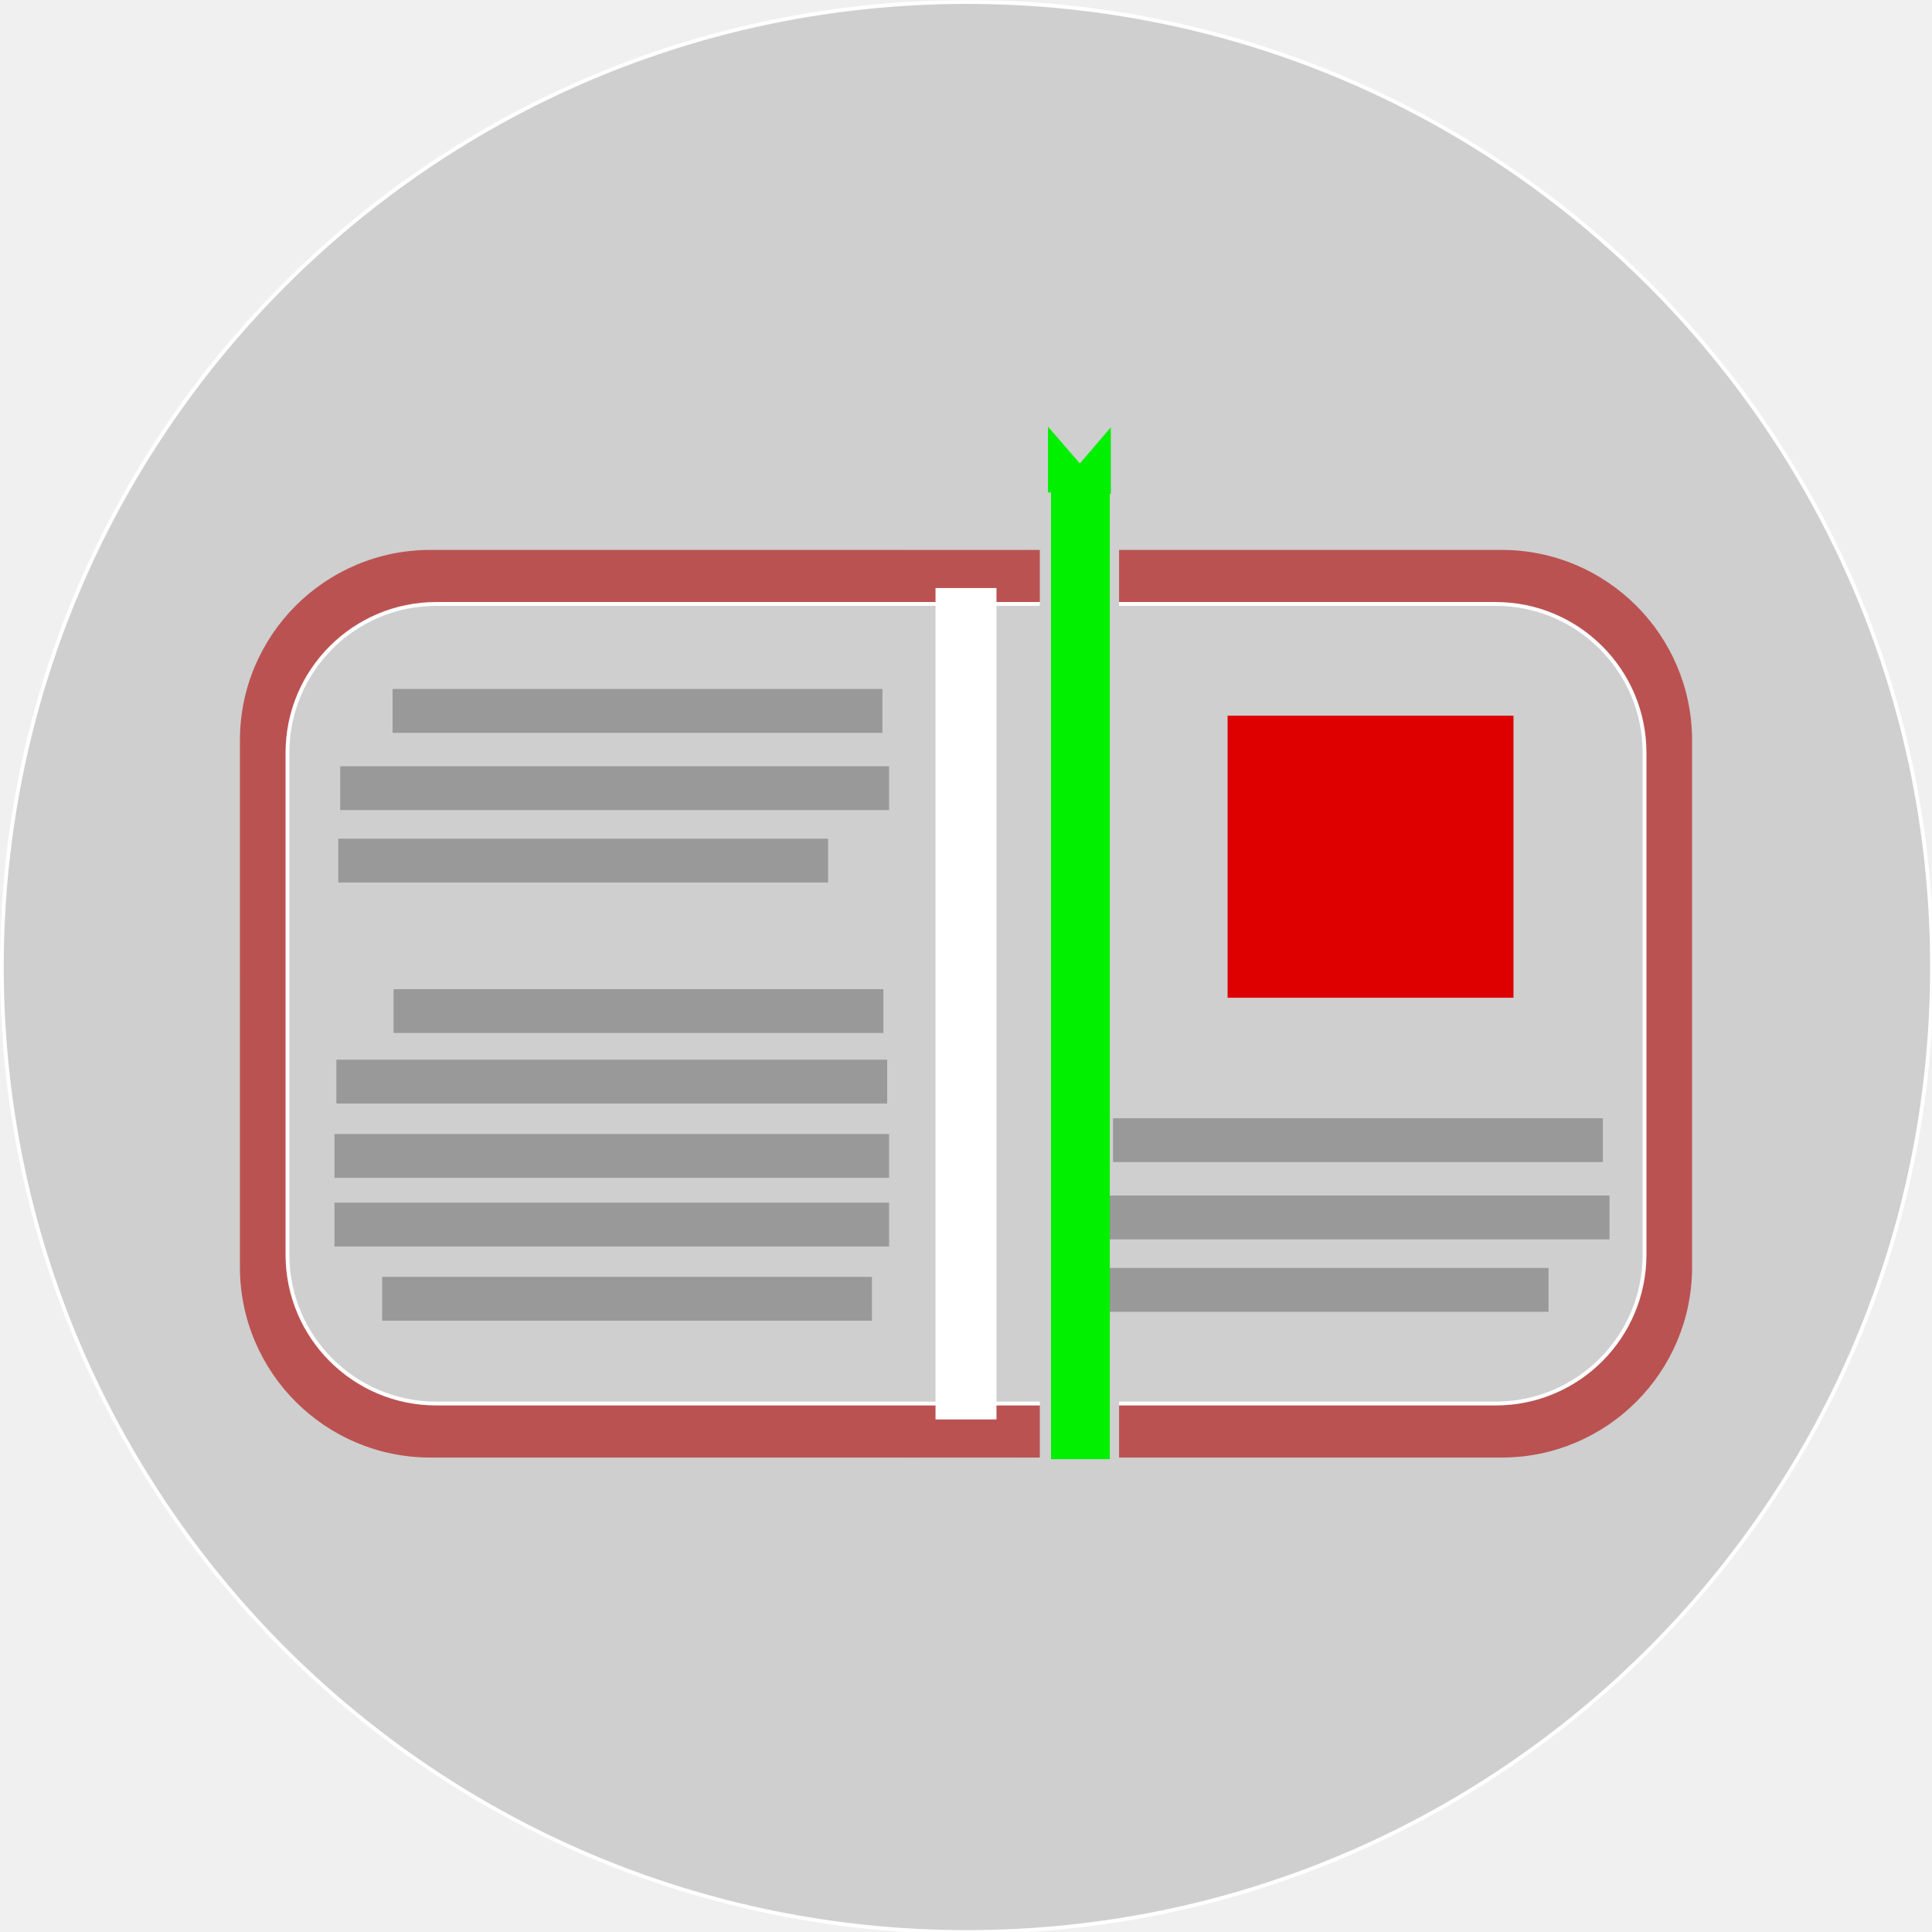
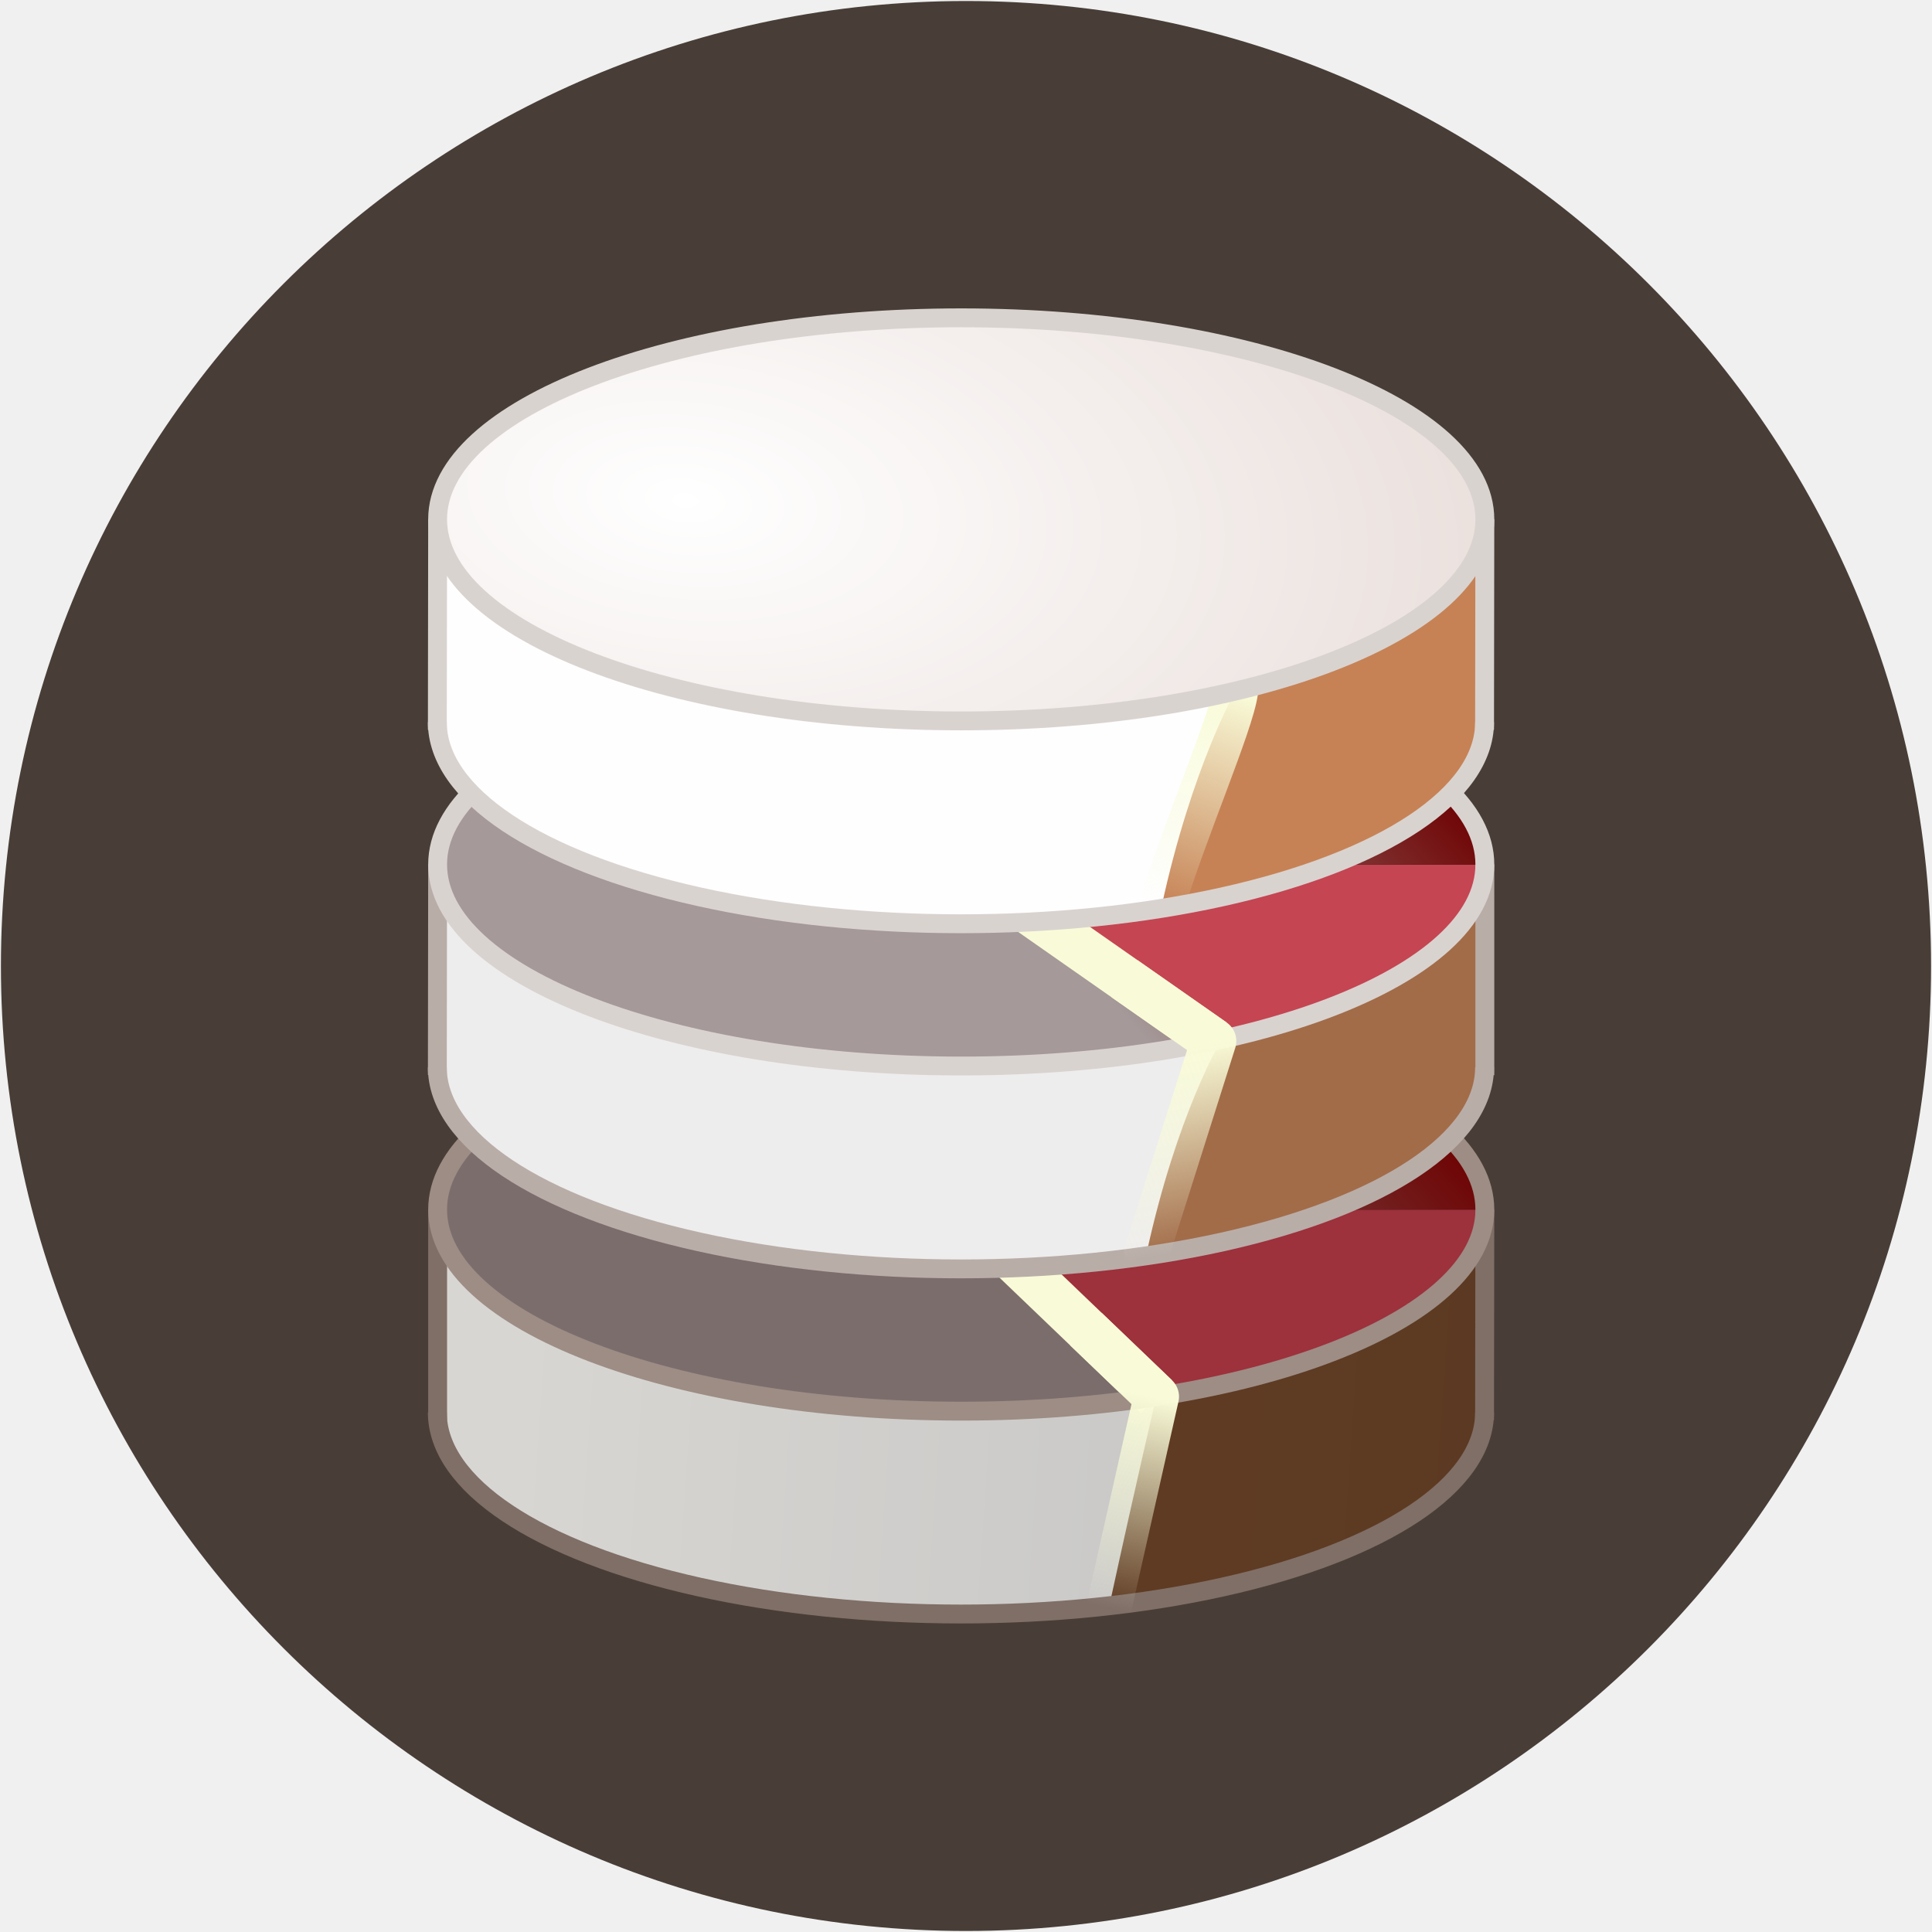
<svg xmlns="http://www.w3.org/2000/svg" xmlns:xlink="http://www.w3.org/1999/xlink" width="512" height="512" viewBox="0 0 512 512" id="svg2" version="1.1">
  <defs id="defs4">
-     <linearGradient id="linearGradient4157">
-       <stop style="stop-color:#ffffff;stop-opacity:1;" offset="0" id="stop4159" />
-       <stop style="stop-color:#ffffff;stop-opacity:0;" offset="1" id="stop4161" />
+     <linearGradient xlink:href="#linearGradient1499" id="linearGradient2350" gradientUnits="userSpaceOnUse" gradientTransform="translate(-497.0705,446.3624)" x1="818.706" y1="369.89" x2="826.89" y2="423.483" />
+     <linearGradient id="linearGradient1499">
+       <stop style="stop-color:#f9fbd8;stop-opacity:1;" offset="0" id="stop1495" />
+       <stop style="stop-color:#f9fbd8;stop-opacity:0;" offset="1" id="stop1497" />
    </linearGradient>
-     <radialGradient xlink:href="#linearGradient4157" id="radialGradient4165" cx="256" cy="806.362" fx="256" fy="806.362" r="192.86" gradientTransform="matrix(1,0,0,0.6258836,0,301.6733)" gradientUnits="userSpaceOnUse" />
+     <linearGradient gradientTransform="translate(-512.2533,540.5938)" xlink:href="#linearGradient1499" id="linearGradient1501" x1="818.706" y1="369.89" x2="806.111" y2="425.861" gradientUnits="userSpaceOnUse" />
+     <filter style="color-interpolation-filters:sRGB" id="filter5432-2-0">
+       <feBlend mode="multiply" in2="BackgroundImage" id="feBlend5434-54-6" />
+     </filter>
+     <linearGradient xlink:href="#linearGradient1499" id="linearGradient2348" gradientUnits="userSpaceOnUse" gradientTransform="translate(20.95777,-186.9878)" x1="818.706" y1="369.89" x2="799.153" y2="426.849" />
+     <radialGradient xlink:href="#linearGradient2320" id="radialGradient2312" cx="701.858" cy="123.34" fx="701.858" fy="123.34" r="141.262" gradientTransform="matrix(3.862214,0.3923673,-0.213653,2.103063,-1990.531,-402.3735)" gradientUnits="userSpaceOnUse" />
+     <linearGradient id="linearGradient2320">
+       <stop style="stop-color:#ffffff;stop-opacity:1" offset="0" id="stop2316" />
+       <stop style="stop-color:#cbb2a9;stop-opacity:1" offset="1" id="stop2318" />
+     </linearGradient>
+     <filter style="color-interpolation-filters:sRGB" id="filter5432-8">
+       <feBlend mode="multiply" in2="BackgroundImage" id="feBlend5434-9" />
+     </filter>
+     <linearGradient xlink:href="#linearGradient2338" id="linearGradient2346" gradientUnits="userSpaceOnUse" gradientTransform="translate(0,2.9999999e-6)" x1="818.706" y1="186.965" x2="898.159" y2="116.527" />
+     <linearGradient id="linearGradient2338">
+       <stop style="stop-color:#a59999;stop-opacity:1" offset="0" id="stop2334" />
+       <stop style="stop-color:#6e0101;stop-opacity:1" offset="1" id="stop2336" />
+     </linearGradient>
+     <linearGradient xlink:href="#linearGradient1481" id="linearGradient2342" gradientUnits="userSpaceOnUse" x1="818.706" y1="186.965" x2="898.159" y2="116.527" />
+     <linearGradient id="linearGradient1481">
+       <stop style="stop-color:#7c6d6d;stop-opacity:1" offset="0" id="stop1477" />
+       <stop style="stop-color:#6e0101;stop-opacity:1" offset="1" id="stop1479" />
+     </linearGradient>
+     <linearGradient xlink:href="#linearGradient1473" id="linearGradient2344" gradientUnits="userSpaceOnUse" x1="648.77" y1="191.189" x2="899.685" y2="208.452" />
+     <linearGradient id="linearGradient1473">
+       <stop style="stop-color:#d8d6d2;stop-opacity:1" offset="0" id="stop1469" />
+       <stop style="stop-color:#c3c3c3;stop-opacity:1" offset="1" id="stop1471" />
+     </linearGradient>
+     <filter style="color-interpolation-filters:sRGB" id="filter5432-7-0">
+       <feBlend mode="multiply" in2="BackgroundImage" id="feBlend5434-5-0" />
+     </filter>
+     <filter style="color-interpolation-filters:sRGB" id="filter5432-2">
+       <feBlend mode="multiply" in2="BackgroundImage" id="feBlend5434-54" />
+     </filter>
+     <filter style="color-interpolation-filters:sRGB" id="filter5432-7">
+       <feBlend mode="multiply" in2="BackgroundImage" id="feBlend5434-5" />
+     </filter>
+     <filter style="color-interpolation-filters:sRGB" id="filter5432">
+       <feBlend mode="multiply" in2="BackgroundImage" id="feBlend5434" />
+     </filter>
  </defs>
  <g id="layer1" transform="translate(0,-540.3622)">
-     <ellipse style="fill:#cfcfcf;fill-rule:evenodd;stroke:#ffffff;stroke-width:0.999px;stroke-linecap:butt;stroke-linejoin:miter;stroke-opacity:1;fill-opacity:1" id="path3336" cx="256.247" cy="796.63" rx="255.754" ry="255.732" />
-     <rect style="fill:#bb5252;fill-opacity:1;stroke:url(#radialGradient4165);stroke-width:0.883;stroke-opacity:1" id="rect4200" width="384.837" height="240.533" x="63.581" y="686.096" ry="50.478" />
-     <rect style="fill:#ffffff;fill-opacity:0.931;stroke:#ffffff;stroke-opacity:1" id="rect4211" width="51.518" height="11.112" x="196.98" y="795.682" ry="5.556" />
-     <rect style="fill:#cfcfcf;fill-opacity:1;stroke:#ffffff;stroke-width:1.014;stroke-opacity:1" id="rect4213" width="359.636" height="211.899" x="76.182" y="700.413" ry="39.447" />
-     <rect style="fill:#ffffff;fill-opacity:1;stroke:#ffffff;stroke-width:1.03;stroke-opacity:1" id="rect4217" width="15.122" height="219.3" x="248.439" y="696.712" ry="0" />
-     <path style="fill:#00f000;fill-opacity:1;fill-rule:evenodd;stroke:none;stroke-width:1px;stroke-linecap:butt;stroke-linejoin:miter;stroke-opacity:1" d="m 277.729,670.845 0,-17.41 15.802,18.231 z" id="path4227" />
-     <path style="fill:#00f000;fill-opacity:1;fill-rule:evenodd;stroke:none;stroke-width:1px;stroke-linecap:butt;stroke-linejoin:miter;stroke-opacity:1" d="m 294.374,671.227 0,-17.623 -15.802,18.454 z" id="path4227-2" />
-     <rect style="fill:#cfcfcf;fill-opacity:1;stroke:none;stroke-opacity:1" id="rect4244-6" width="4.167" height="267.162" x="275.562" y="683.05" />
-     <rect style="fill:#de0000;fill-opacity:1;stroke:none;stroke-opacity:1" id="rect4353" width="75.761" height="74.751" x="325.33" y="730.022" />
-     <rect style="fill:#cfcfcf;fill-opacity:1;stroke:none;stroke-opacity:1" id="rect4244-7" width="4.167" height="249.116" x="292.396" y="678.706" />
-     <rect style="fill:#999999;fill-opacity:1;stroke:none;stroke-opacity:1" id="rect4282" width="129.805" height="11.617" x="104.046" y="722.951" ry="0" />
-     <rect style="fill:#999999;fill-opacity:1;stroke:none;stroke-opacity:1" id="rect4282-5" width="145.462" height="11.617" x="90.156" y="743.427" ry="0" />
-     <rect style="fill:#999999;fill-opacity:1;stroke:none;stroke-opacity:1" id="rect4282-51" width="129.805" height="11.617" x="89.651" y="762.62" ry="0" />
-     <rect style="fill:#999999;fill-opacity:1;stroke:none;stroke-opacity:1" id="rect4282-6" width="129.805" height="11.617" x="104.298" y="802.5" ry="0" />
-     <rect style="fill:#999999;fill-opacity:1;stroke:none;stroke-opacity:1" id="rect4282-9" width="145.967" height="11.617" x="89.146" y="821.188" ry="0" />
-     <rect style="fill:#999999;fill-opacity:1;stroke:none;stroke-opacity:1" id="rect4282-67" width="146.977" height="11.617" x="88.641" y="840.886" ry="0" />
-     <rect style="fill:#999999;fill-opacity:1;stroke:none;stroke-opacity:1" id="rect4282-67-4" width="146.977" height="11.617" x="88.641" y="859.069" ry="0" />
-     <rect style="fill:#999999;fill-opacity:1;stroke:none;stroke-opacity:1" id="rect4282-6-6" width="129.805" height="11.617" x="101.268" y="878.747" ry="0" />
-     <rect style="fill:#999999;fill-opacity:1;stroke:none;stroke-opacity:1" id="rect4282-0" width="129.805" height="11.617" x="294.965" y="836.709" ry="0" />
-     <rect style="fill:#999999;fill-opacity:1;stroke:none;stroke-opacity:1" id="rect4282-5-2" width="145.462" height="11.617" x="281.075" y="857.185" ry="0" />
-     <rect style="fill:#999999;fill-opacity:1;stroke:none;stroke-opacity:1" id="rect4282-51-0" width="129.805" height="11.617" x="280.57" y="876.378" ry="0" />
-     <rect style="fill:#00f000;fill-opacity:1;stroke:none;stroke-width:1.129;stroke-opacity:1" id="rect4219" width="15.585" height="257.24" x="278.532" y="669.818" />
+     <ellipse style="display:inline;fill:#483e37;fill-opacity:1;fill-rule:evenodd;stroke:none;stroke-width:0.999px;stroke-linecap:butt;stroke-linejoin:miter;stroke-opacity:1;enable-background:new" id="path3336-1" cx="256" cy="796.362" rx="255.754" ry="255.732" />
+     <ellipse style="display:inline;fill:#cbcbcb;fill-opacity:1;stroke:none;stroke-width:5;stroke-miterlimit:4;stroke-dasharray:none;stroke-dashoffset:0;stroke-opacity:1;enable-background:new" id="path4968-5-3" cx="254.737" cy="914.759" rx="138.762" ry="53.408" />
+     <rect style="display:inline;fill:#cbcbcb;fill-opacity:1;stroke:none;stroke-width:5;stroke-miterlimit:4;stroke-dasharray:none;stroke-dashoffset:0;stroke-opacity:1;enable-background:new" id="rect5058" width="277.448" height="53.761" x="115.975" y="860.924" ry="0" />
+     <path style="display:inline;fill:none;stroke:none;stroke-width:5;stroke-linecap:butt;stroke-linejoin:miter;stroke-miterlimit:4;stroke-dasharray:none;stroke-opacity:1;enable-background:new" d="m 393.498,860.924 v 55.836" id="path5065-3-8-8" />
+     <path style="display:inline;fill:none;stroke:none;stroke-width:5;stroke-linecap:butt;stroke-linejoin:miter;stroke-miterlimit:4;stroke-dasharray:none;stroke-opacity:1;enable-background:new" d="M 115.975,860.924 V 916.759" id="path5065-3-8" />
+     <ellipse style="display:inline;fill:#000000;fill-opacity:1;stroke:none;stroke-width:5;stroke-miterlimit:4;stroke-dasharray:none;stroke-dashoffset:0;stroke-opacity:1;enable-background:new" id="path4968-5-7" cx="254.737" cy="860.924" rx="138.762" ry="53.408" />
+     <ellipse style="display:inline;fill:#cdcdcd;fill-opacity:1;stroke:none;stroke-width:5;stroke-miterlimit:4;stroke-dasharray:none;stroke-dashoffset:0;stroke-opacity:1;enable-background:new" id="path4968-5-7-3" cx="254.737" cy="823.297" rx="138.762" ry="53.408" />
+     <rect style="display:inline;fill:#cdcdcd;fill-opacity:1;stroke:none;stroke-width:5;stroke-miterlimit:4;stroke-dasharray:none;stroke-dashoffset:0;stroke-opacity:1;enable-background:new" id="rect5056" width="277.523" height="53.836" x="115.975" y="769.461" />
+     <path style="display:inline;fill:none;stroke:none;stroke-width:5;stroke-linecap:butt;stroke-linejoin:miter;stroke-miterlimit:4;stroke-dasharray:none;stroke-opacity:1;enable-background:new" d="M 115.975,769.461 V 825.297" id="path5065-3" />
+     <path style="display:inline;fill:none;stroke:none;stroke-width:5;stroke-linecap:butt;stroke-linejoin:miter;stroke-miterlimit:4;stroke-dasharray:none;stroke-opacity:1;enable-background:new" d="m 393.498,769.461 3e-5,55.836" id="path5065-3-2" />
+     <ellipse style="display:inline;fill:#0e0e0e;fill-opacity:1;stroke:none;stroke-width:5;stroke-miterlimit:4;stroke-dasharray:none;stroke-dashoffset:0;stroke-opacity:1;enable-background:new" id="path4968-5-8" cx="254.737" cy="769.461" rx="138.762" ry="53.408" />
+     <ellipse style="display:inline;fill:#dcdcdc;fill-opacity:1;stroke:none;stroke-width:5;stroke-miterlimit:4;stroke-dasharray:none;stroke-dashoffset:0;stroke-opacity:1;enable-background:new" id="path4968-5-3-6" cx="254.737" cy="731.834" rx="138.762" ry="53.408" />
+     <rect style="display:inline;fill:#dcdcdc;fill-opacity:1;stroke:none;stroke-width:5;stroke-miterlimit:4;stroke-dasharray:none;stroke-dashoffset:0;stroke-opacity:1;enable-background:new" id="rect5058-6" width="277.448" height="53.761" x="115.975" y="677.999" ry="0" />
+     <path style="display:inline;fill:none;stroke:none;stroke-width:5;stroke-linecap:butt;stroke-linejoin:miter;stroke-miterlimit:4;stroke-dasharray:none;stroke-opacity:1;enable-background:new" d="m 115.975,677.999 v 55.836" id="path5065-3-6" />
+     <path style="display:inline;fill:none;stroke:none;stroke-width:5;stroke-linecap:butt;stroke-linejoin:miter;stroke-miterlimit:4;stroke-dasharray:none;stroke-opacity:1;enable-background:new" d="M 393.498,677.999 V 733.835" id="path5065-3-6-6" />
+     <ellipse style="display:inline;fill:#ffffff;fill-opacity:1;stroke:none;stroke-width:5;stroke-miterlimit:4;stroke-dasharray:none;stroke-dashoffset:0;stroke-opacity:1;enable-background:new" id="path4968-5-7-2" cx="254.737" cy="677.999" rx="138.762" ry="53.408" />
+     <path style="display:inline;opacity:0.839;fill:#9f5a2d;fill-opacity:1;stroke:#844b25;stroke-width:1px;stroke-linecap:butt;stroke-linejoin:miter;stroke-opacity:1;filter:url(#filter5432);enable-background:new" d="m 303.858,872.455 c 0,0 51.309,-3.656 82.048,-32.409 10.458,-9.782 5.635,-61.643 5.635,-61.643 0,0 -10.545,26.406 -68,37.777 0,0 -11.682,19.525 -19.682,56.275 z" id="path5478-4" />
+     <path style="display:inline;opacity:0.839;fill:#5f2905;fill-opacity:1;stroke:#844b25;stroke-width:1px;stroke-linecap:butt;stroke-linejoin:miter;stroke-opacity:1;filter:url(#filter5432-7);enable-background:new" d="m 293.858,966.455 c 0,0 58.36,-3.648 93.575,-34.484 10.99,-9.623 5.991,-59.443 5.991,-59.443 0,0 -22.429,26.28 -79.884,37.651 0,0 -11.682,19.525 -19.682,56.275 z" id="path5478-4-3" />
+     <path style="display:inline;opacity:0.839;fill:#bc6a35;fill-opacity:1;stroke:#844b25;stroke-width:1px;stroke-linecap:butt;stroke-linejoin:miter;stroke-opacity:1;filter:url(#filter5432-2);enable-background:new" d="m 307.858,780.455 c 0,0 40.932,-1.458 77.979,-31.119 11.179,-8.95 7.661,-64.249 7.661,-64.249 0,0 -10.661,25.656 -66.088,38.41 0,0 -11.553,20.208 -19.553,56.958 z" id="path5478-4-6" />
+     <g transform="translate(-512.2533,723.519)" style="display:inline;enable-background:new" id="g1235-5">
+       <path id="path1217-5" d="m 824.165,186.069 c 0,0 -160.056,23.733 -196.186,-43.664 0,0 -2.705,-53.311 119.257,-57.851 153.709,-5.722 158.517,52.851 158.517,52.851 l -14.311,-1e-5 -124.451,-1.3e-4 z" style="fill:url(#linearGradient2342);fill-opacity:1;stroke:none;stroke-width:1px;stroke-linecap:butt;stroke-linejoin:miter;stroke-opacity:1" />
+       <path id="path1215-7" d="m 818.706,186.965 c 0,0 81.514,-3.957 87.046,-49.56 -2e-5,-1.4e-4 -138.762,0 -138.762,0 z" style="fill:#9d313c;fill-opacity:1;stroke:none;stroke-width:1px;stroke-linecap:butt;stroke-linejoin:miter;stroke-opacity:1" />
+       <path id="path1213-6" d="m 627.979,142.405 0.25,50.836 c 0,0 12.021,54.009 144.521,52.009 123.998,-1.872 133.002,-52.009 133.002,-52.009 l 2e-5,-55.836 c 0,0 -5.543,51.329 -131.502,52.845 -135.501,1.63 -146.271,-47.845 -146.271,-47.845 z" style="fill:url(#linearGradient2344);fill-opacity:1;stroke:#000000;stroke-width:1px;stroke-linecap:butt;stroke-linejoin:miter;stroke-opacity:1" />
+       <path id="path1132-9" d="m 628.229,137.405 v 55.761" style="fill:none;stroke:#806f67;stroke-width:5;stroke-linecap:butt;stroke-linejoin:miter;stroke-miterlimit:4;stroke-dasharray:none;stroke-opacity:1" />
+       <path style="display:inline;opacity:0.839;fill:#5f2905;fill-opacity:1;stroke:none;stroke-width:1px;stroke-linecap:butt;stroke-linejoin:miter;stroke-opacity:1;filter:url(#filter5432-7-0)" d="m 806.111,242.936 c 0,0 58.36,-3.648 93.575,-34.484 10.99,-9.623 5.991,-59.443 5.991,-59.443 0,0 -29.516,26.584 -86.971,37.956 0,0 -4.595,19.221 -12.595,55.971 z" id="path5478-4-3-8" />
+       <path id="path4968-5-7-2-9-6-6-4-0-9" d="m 905.677,191.166 c 0,19.081 -26.448,36.712 -69.381,46.253 -42.933,9.54 -95.829,9.54 -138.762,0 -42.933,-9.54 -69.381,-27.172 -69.381,-46.253" style="fill:none;fill-opacity:1;stroke:#806f67;stroke-width:5;stroke-miterlimit:4;stroke-dasharray:none;stroke-dashoffset:0;stroke-opacity:1" />
+       <path id="path1132-8-7" d="m 905.752,137.405 -0.075,55.761" style="display:inline;fill:none;stroke:#806f67;stroke-width:5;stroke-linecap:butt;stroke-linejoin:miter;stroke-miterlimit:4;stroke-dasharray:none;stroke-opacity:1" />
+       <path style="display:inline;fill:none;fill-opacity:1;stroke:#f9fbd8;stroke-width:12;stroke-miterlimit:4;stroke-dasharray:none;stroke-dashoffset:0;stroke-opacity:1" d="m 818.706,186.965 -51.716,-49.56" id="path4968-5-7-2-9-9-3-6" />
+       <ellipse ry="53.408" rx="138.762" cy="137.405" cx="766.99" id="path4968-5-7-2-9-0" style="fill:none;fill-opacity:1;stroke:#9d8d85;stroke-width:5;stroke-miterlimit:4;stroke-dasharray:none;stroke-dashoffset:0;stroke-opacity:1" />
+     </g>
+     <g transform="translate(-512.2533,632.0563)" style="display:inline;enable-background:new" id="g1235-6">
+       <path id="path1213-2" d="m 627.979,142.405 0.25,50.836 c 0,0 12.021,54.009 144.521,52.009 123.998,-1.872 133.002,-52.009 133.002,-52.009 l 2e-5,-55.836 c 0,0 -5.543,51.329 -131.502,52.845 -135.501,1.63 -146.271,-47.845 -146.271,-47.845 z" style="fill:#eeeded;fill-opacity:1;stroke:#000000;stroke-width:1px;stroke-linecap:butt;stroke-linejoin:miter;stroke-opacity:1" />
+       <path id="path1132-5" d="m 628.229,137.405 -0.075,55.761" style="fill:none;stroke:#b9ada8;stroke-width:5;stroke-linecap:butt;stroke-linejoin:miter;stroke-miterlimit:4;stroke-dasharray:none;stroke-opacity:1" />
+       <path id="path1215-4" d="m 833.889,184.196 c 0,0 66.861,-8.789 71.863,-46.791 -2e-5,-1.4e-4 -138.762,-1.4e-4 -138.762,-1.4e-4 z" style="fill:#c54552;fill-opacity:1;stroke:none;stroke-width:1px;stroke-linecap:butt;stroke-linejoin:miter;stroke-opacity:1" />
+       <path style="display:inline;opacity:0.839;fill:#9f5a2d;fill-opacity:1;stroke:none;stroke-width:1px;stroke-linecap:butt;stroke-linejoin:miter;stroke-opacity:1;filter:url(#filter5432-8)" d="m 816.111,240.398 c 0,0 51.309,-3.656 82.048,-32.409 10.458,-9.782 5.635,-61.643 5.635,-61.643 0,0 -10.545,26.406 -68,37.777 0,0 -11.682,19.525 -19.682,56.275 z" id="path5478-4-2" />
+       <path id="path4968-5-7-2-9-6-6-4-0-7" d="m 905.677,191.166 c 0,19.081 -26.448,36.712 -69.381,46.253 -42.933,9.54 -95.829,9.54 -138.762,0 -42.933,-9.54 -69.381,-27.172 -69.381,-46.253" style="fill:none;fill-opacity:1;stroke:#b9ada8;stroke-width:5;stroke-miterlimit:4;stroke-dasharray:none;stroke-dashoffset:0;stroke-opacity:1" />
+       <path id="path1132-8-6" d="m 905.752,137.405 3e-5,55.836" style="display:inline;fill:none;stroke:#b9ada8;stroke-width:5;stroke-linecap:butt;stroke-linejoin:miter;stroke-miterlimit:4;stroke-dasharray:none;stroke-opacity:1" />
+       <path id="path1217-5-2" d="m 827.061,185.549 c 0,0 -162.952,24.253 -199.082,-43.144 0,0 -2.705,-53.311 119.257,-57.851 C 900.944,78.832 905.752,137.405 905.752,137.405 l -14.311,-1e-5 -124.451,-1.3e-4 z" style="display:inline;fill:url(#linearGradient2346);fill-opacity:1;stroke:none;stroke-width:1px;stroke-linecap:butt;stroke-linejoin:miter;stroke-opacity:1" />
+       <path style="display:inline;fill:none;fill-opacity:1;stroke:#f9fbd8;stroke-width:12;stroke-miterlimit:4;stroke-dasharray:none;stroke-dashoffset:0;stroke-opacity:1" d="M 833.889,184.196 766.99,137.405" id="path4968-5-7-2-9-9-3-5" />
+       <ellipse id="path4968-5-7-2-9-03" style="fill:none;fill-opacity:1;stroke:#d9d3d0;stroke-width:5;stroke-miterlimit:4;stroke-dasharray:none;stroke-dashoffset:0;stroke-opacity:1" ry="53.408" rx="138.762" cy="137.405" cx="766.99" />
+     </g>
+     <g transform="translate(-512.2533,540.5938)" style="display:inline;enable-background:new" id="g1235">
+       <path id="path1213" d="m 627.979,142.405 0.25,50.836 c 0,0 12.021,54.009 144.521,52.009 123.998,-1.872 133.002,-52.009 133.002,-52.009 l 2e-5,-55.836 c 0,0 -5.543,51.329 -131.502,52.845 -135.501,1.63 -146.271,-47.845 -146.271,-47.845 z" style="fill:#fefefe;fill-opacity:1;stroke:#000000;stroke-width:1px;stroke-linecap:butt;stroke-linejoin:miter;stroke-opacity:1" />
+       <path id="path1132" d="m 628.229,137.405 -0.075,55.761" style="fill:none;stroke:#d9d3d0;stroke-width:5;stroke-linecap:butt;stroke-linejoin:miter;stroke-miterlimit:4;stroke-dasharray:none;stroke-opacity:1" />
+       <path style="display:inline;opacity:0.839;fill:#bc6a35;fill-opacity:1;stroke:none;stroke-width:1px;stroke-linecap:butt;stroke-linejoin:miter;stroke-opacity:1;filter:url(#filter5432-2-0)" d="m 820.111,239.861 c 0,0 40.932,-1.458 77.979,-31.119 11.179,-8.95 7.661,-64.249 7.661,-64.249 0,0 -10.661,25.656 -66.088,38.41 0,0 -11.553,20.208 -19.553,56.958 z" id="path5478-4-6-1" />
+       <path style="display:inline;fill:none;stroke:url(#linearGradient2348);stroke-width:12;stroke-linecap:butt;stroke-linejoin:round;stroke-miterlimit:4;stroke-dasharray:none;stroke-opacity:1" d="m 839.664,182.902 c -1.018,8.263 -13.784,37.714 -19.553,56.958" id="path1485-11" />
+       <path id="path1132-8" d="m 905.752,137.405 -0.075,55.761" style="display:inline;fill:none;stroke:#d9d3d0;stroke-width:5;stroke-linecap:butt;stroke-linejoin:miter;stroke-miterlimit:4;stroke-dasharray:none;stroke-opacity:1" />
+       <ellipse ry="53.408" rx="138.762" cy="137.405" cx="766.99" id="path4968-5-7-2-9" style="fill:url(#radialGradient2312);fill-opacity:1;stroke:#d9d3d0;stroke-width:5;stroke-miterlimit:4;stroke-dasharray:none;stroke-dashoffset:0;stroke-opacity:1" />
+       <path id="path4968-5-7-2-9-6-6-4-0" d="m 905.677,191.166 c 0,19.081 -26.448,36.712 -69.381,46.253 -42.933,9.54 -95.829,9.54 -138.762,0 -42.933,-9.54 -69.381,-27.172 -69.381,-46.253" style="fill:none;fill-opacity:1;stroke:#d9d3d0;stroke-width:5;stroke-miterlimit:4;stroke-dasharray:none;stroke-dashoffset:0;stroke-opacity:1" />
+     </g>
+     <path style="display:inline;fill:none;stroke:url(#linearGradient1501);stroke-width:12;stroke-linecap:butt;stroke-linejoin:round;stroke-miterlimit:4;stroke-dasharray:none;stroke-opacity:1;enable-background:new" d="m 287.77,892.58 18.682,17.904 -12.595,55.971" id="path1485" />
+     <path style="display:inline;fill:none;stroke:url(#linearGradient2350);stroke-width:12;stroke-linecap:butt;stroke-linejoin:round;stroke-miterlimit:4;stroke-dasharray:none;stroke-opacity:1;enable-background:new" d="m 298.028,799.741 23.607,16.512 -17.778,56.202 5.183,-0.231" id="path1485-1" />
  </g>
</svg>
